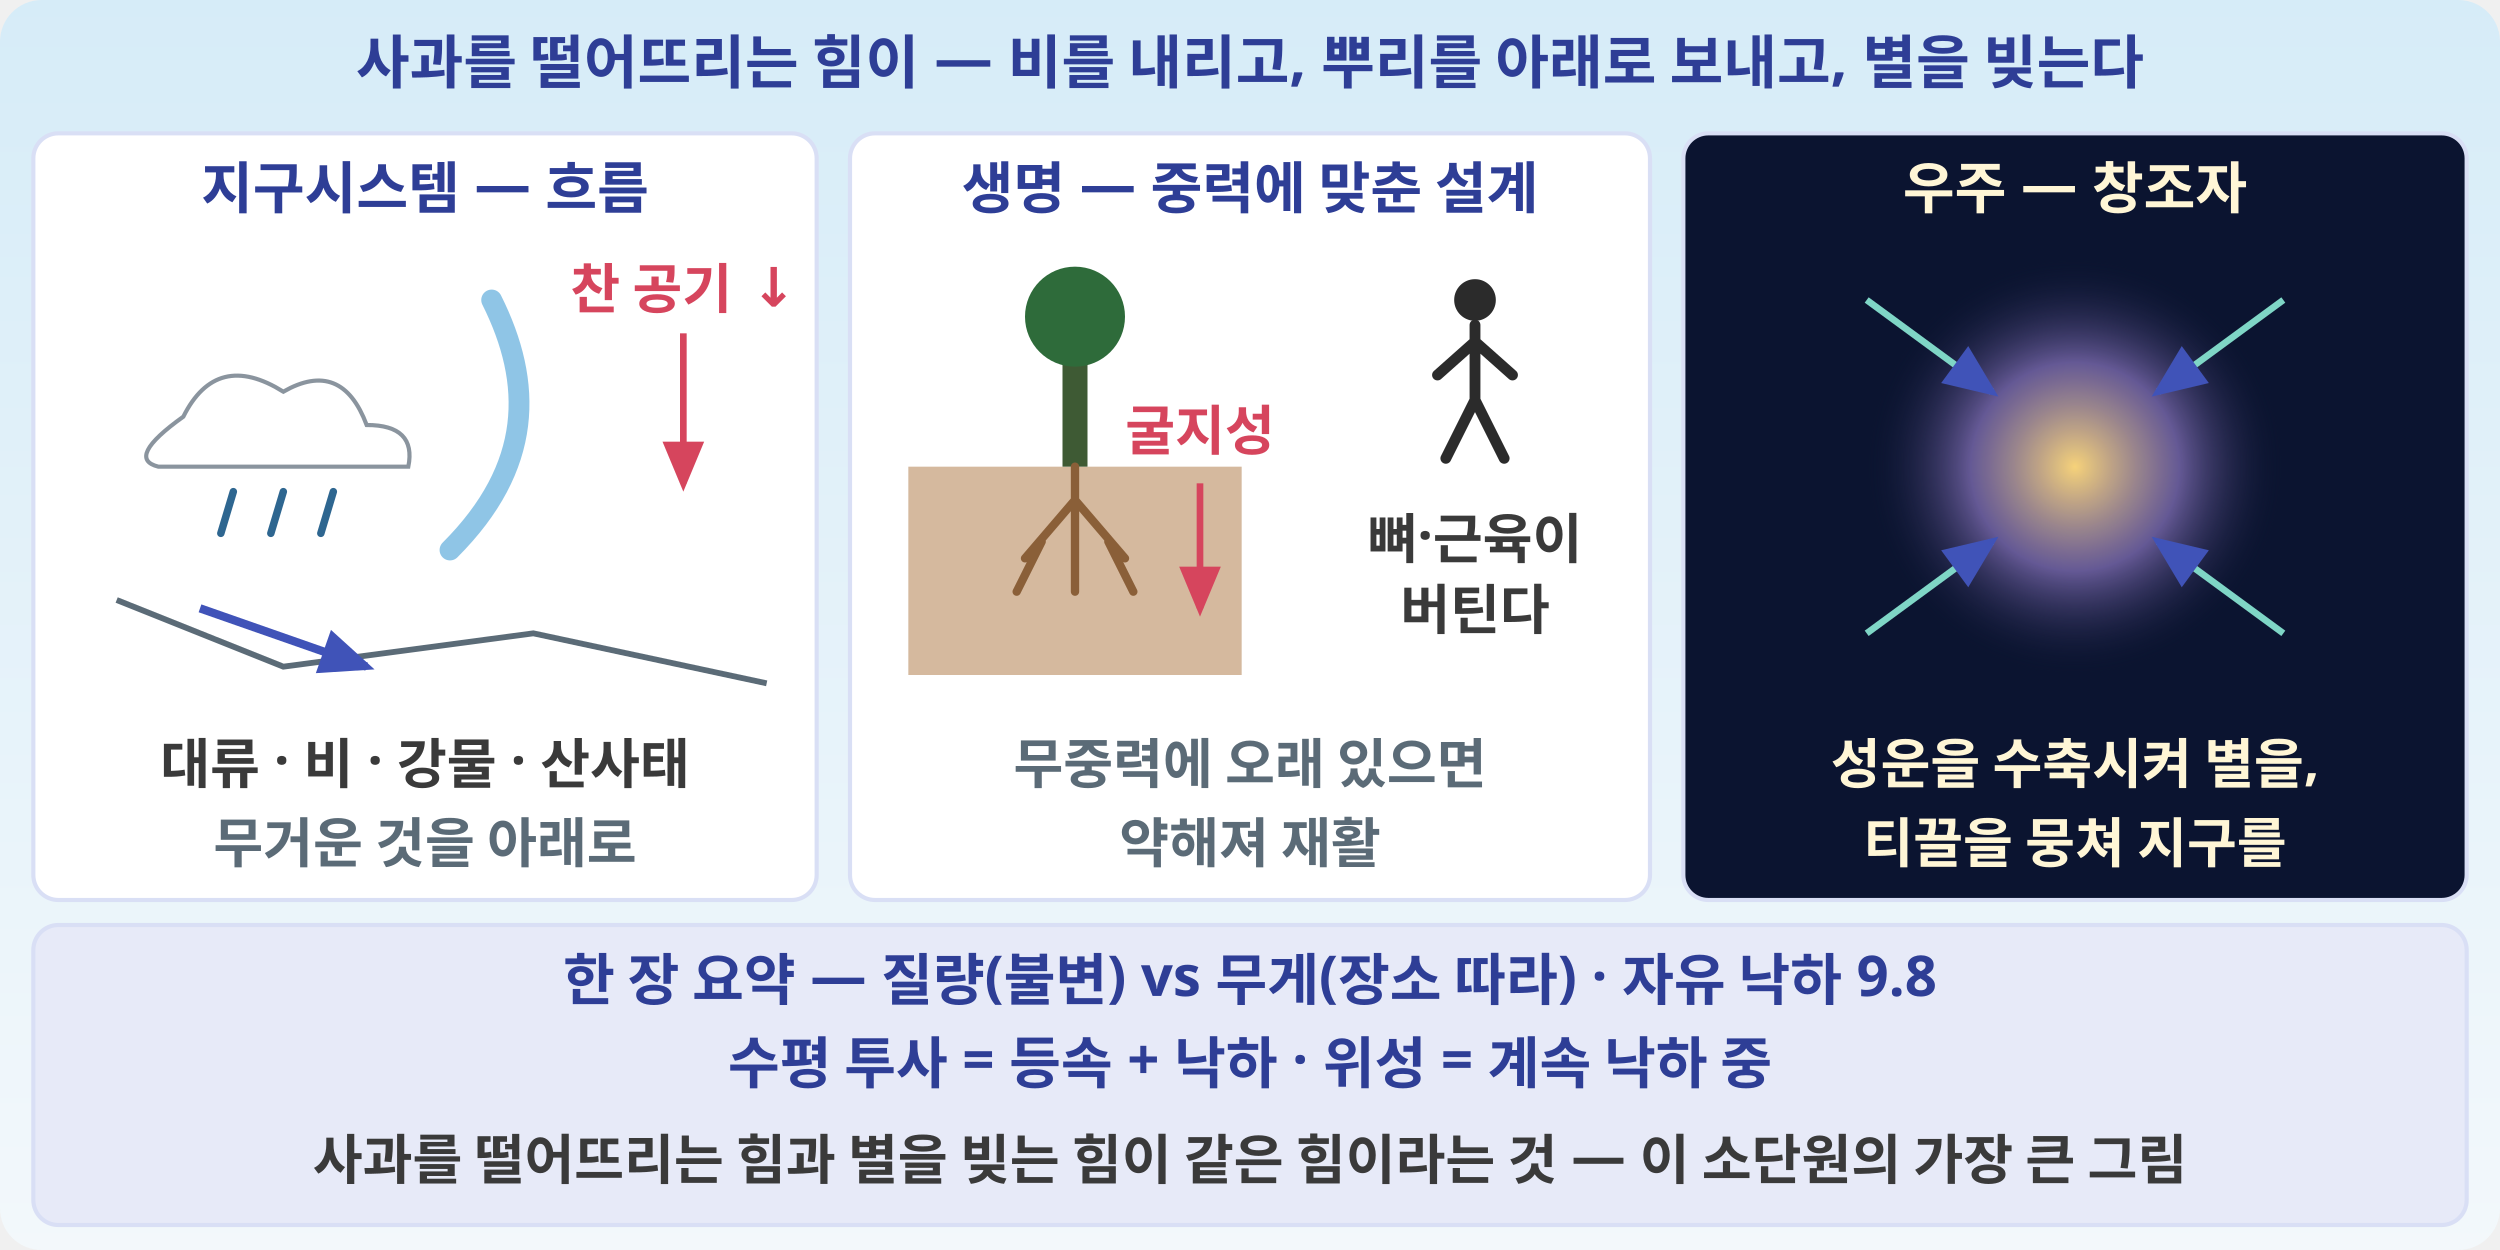
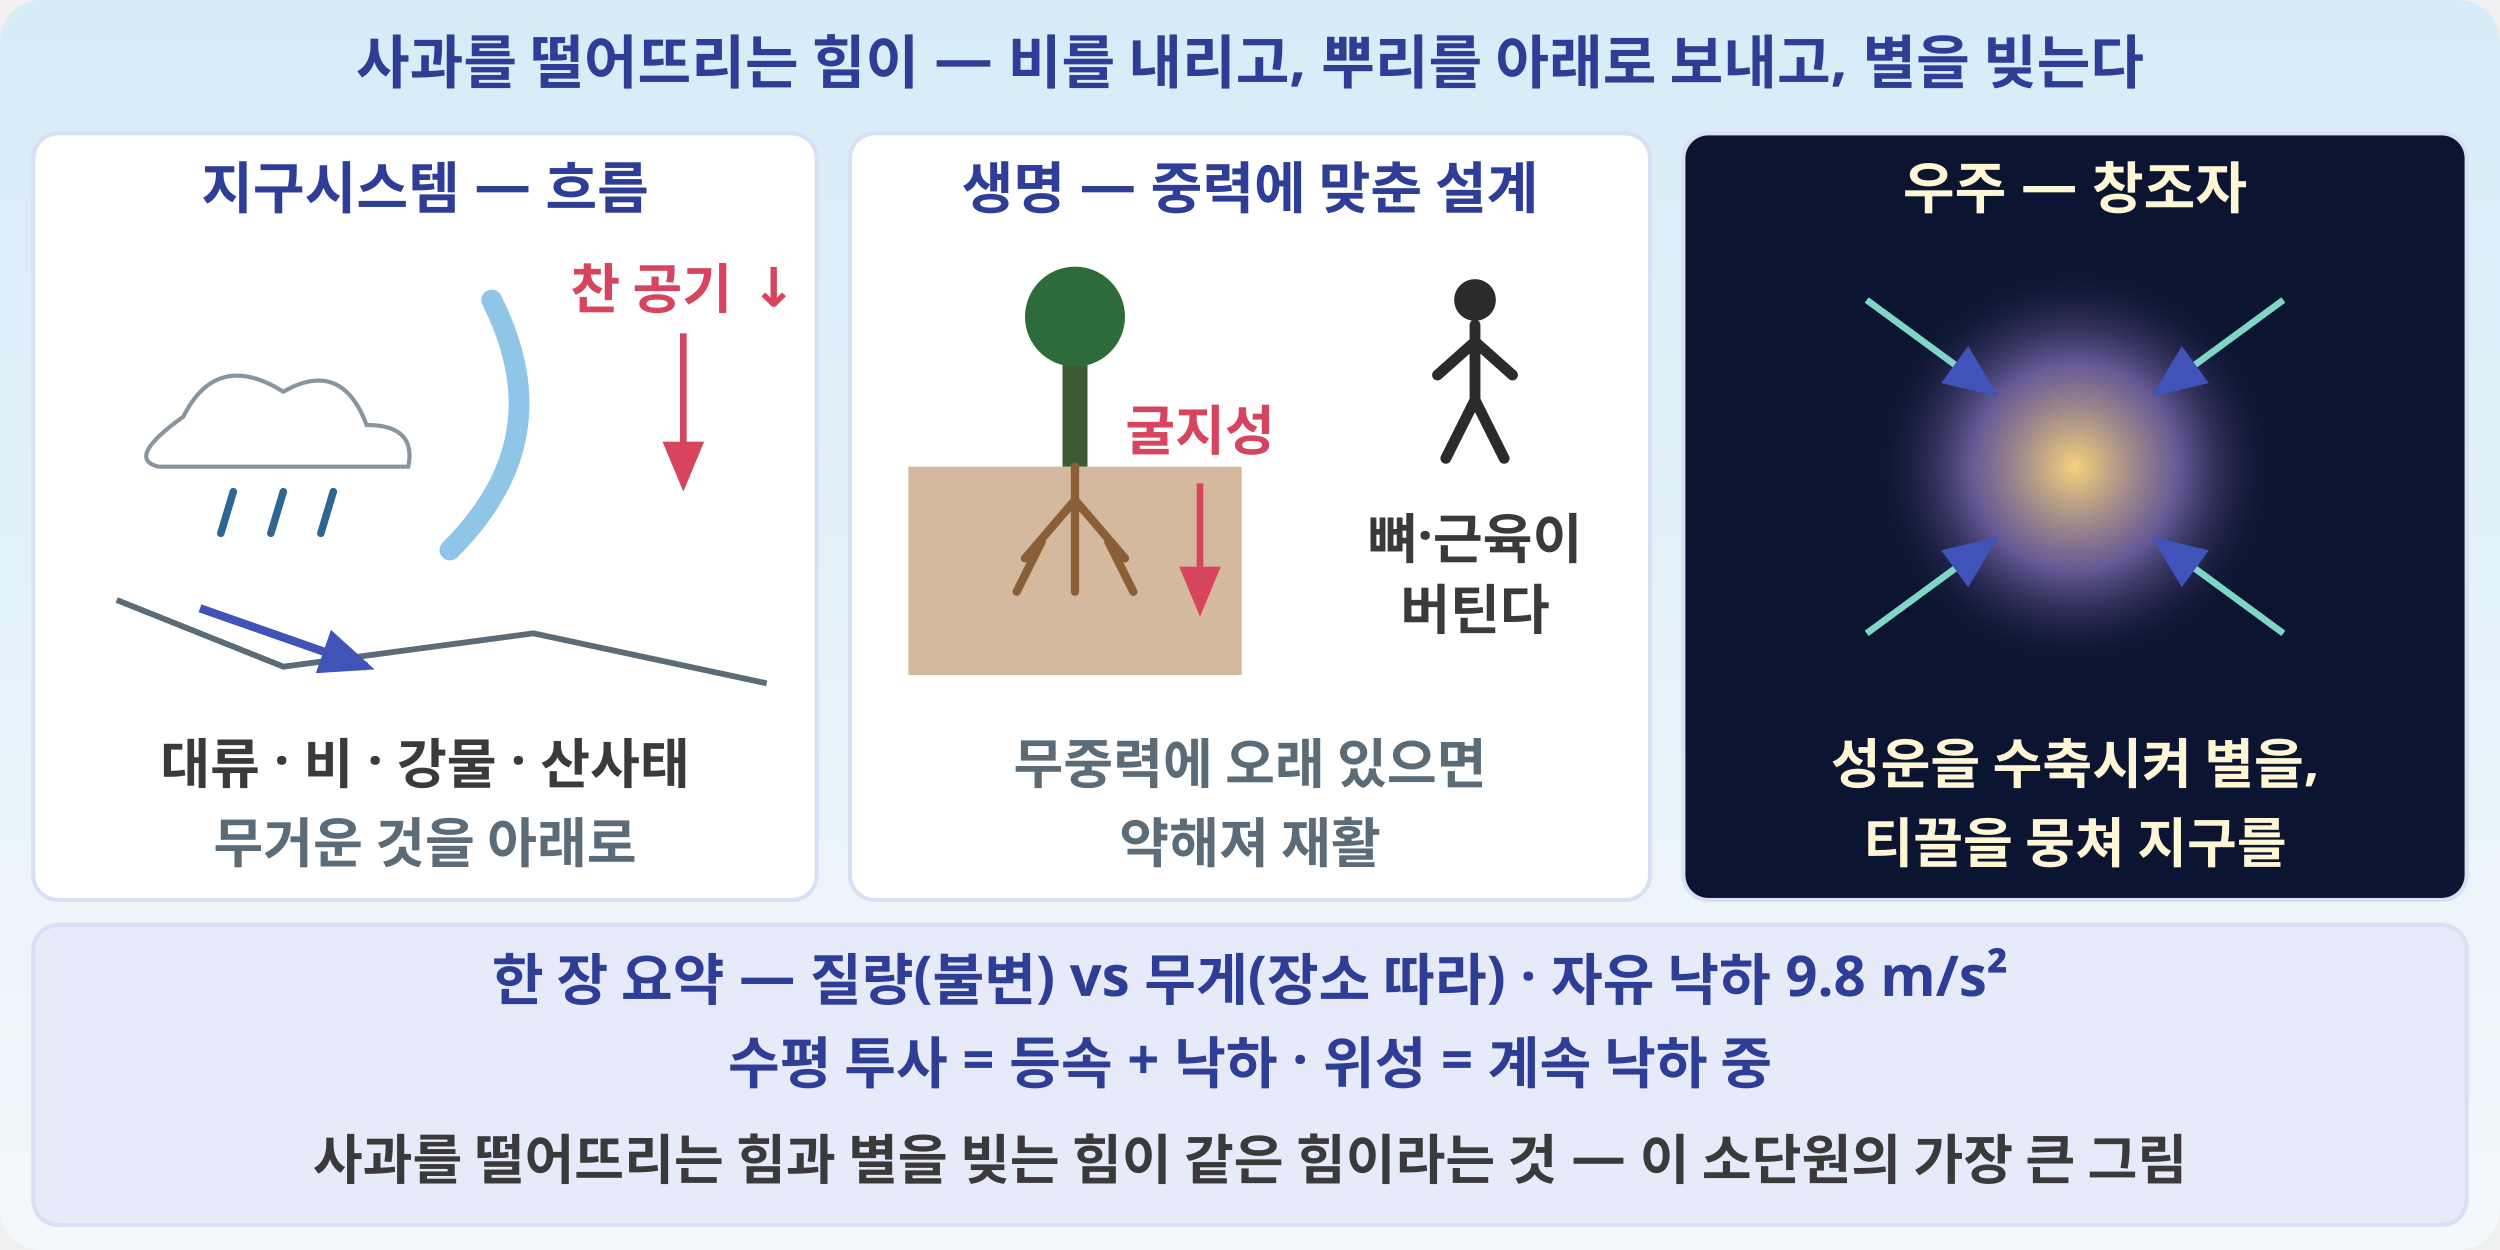
<svg width="600" height="300" viewBox="0 0 600 300" font-family="PC Sans">
  <defs>
    <marker id="arrB-1303-05" markerUnits="userSpaceOnUse" markerWidth="13" markerHeight="11" refX="11" refY="5.5" orient="auto">
      <path d="M0,0 L13,5.5 L0,11 Z" fill="#4053B8" />
    </marker>
    <marker id="arrBr-1303-05" markerUnits="userSpaceOnUse" markerWidth="12" markerHeight="10" refX="10" refY="5" orient="auto">
      <path d="M0,0 L12,5 L0,10 Z" fill="#D6455D" />
    </marker>
  </defs>
  <defs>
    <linearGradient id="y5sky-1303-05" x1="0" y1="0" x2="0" y2="1">
      <stop offset="0" stop-color="#D6ECF8" />
      <stop offset="1" stop-color="#F3F8FB" />
    </linearGradient>
    <radialGradient id="y5neb-1303-05" cx="0.5" cy="0.5" r="0.5">
      <stop offset="0" stop-color="#F6D27A" />
      <stop offset="0.5" stop-color="#7B6AAE" stop-opacity="0.8" />
      <stop offset="1" stop-color="#0B1430" stop-opacity="0" />
    </radialGradient>
  </defs>
  <rect width="600" height="300" rx="10" fill="url(#y5sky-1303-05)" />
  <text x="300" y="20" text-anchor="middle" font-size="14" font-weight="900" fill="#2E3E96">사과를 떨어뜨리는 힘이 — 비를 내리고, 뿌리를 아래로 보내고, 별을 빚는다</text>
  <g transform="translate(8,32)">
    <rect width="188" height="184" rx="6" fill="#FFFFFF" stroke="#D9DFF5" />
    <text x="94" y="18" text-anchor="middle" font-size="13.5" font-weight="900" fill="#2E3E96">지구시스템 — 흐름</text>
    <g transform="translate(60,60)">
      <path d="M-24,8 q8,-16 24,-6 q14,-8 20,8 q12,0 10,10 h-60 q-8,-2 6,-12 z" fill="#FFFFFF" stroke="#8A949E" stroke-width="1" />
      <g stroke="#2E6690" stroke-width="1.8" stroke-linecap="round">
        <line x1="-12" y1="26" x2="-15" y2="36" />
        <line x1="0" y1="26" x2="-3" y2="36" />
        <line x1="12" y1="26" x2="9" y2="36" />
      </g>
    </g>
    <path d="M110,40 C120,60 120,80 100,100" fill="none" stroke="#8FC5E6" stroke-width="5" stroke-linecap="round" />
    <path d="M156,48 v36" stroke="#D6455D" stroke-width="1.6" marker-end="url(#arrBr-1303-05)" />
    <text x="156" y="42" text-anchor="middle" font-size="13" font-weight="800" fill="#D6455D">찬 공기 ↓</text>
    <path d="M20,112 L60,128 L120,120 L176,132" fill="none" stroke="#5B6B77" stroke-width="1.4" />
    <g stroke="#4053B8" stroke-width="2" fill="none">
      <path d="M40,114 L80,128" marker-end="url(#arrB-1303-05)" />
    </g>
    <text x="94" y="156" text-anchor="middle" font-size="13" font-weight="900" fill="#3A3A3A">대류 · 비 · 강물 · 산사태</text>
    <text x="94" y="175" text-anchor="middle" font-size="13" font-weight="700" fill="#5B6B77">무거운 것을 아래로</text>
  </g>
  <g transform="translate(204,32)">
    <rect width="192" height="184" rx="6" fill="#FFFFFF" stroke="#D9DFF5" />
    <text x="96" y="18" text-anchor="middle" font-size="13.5" font-weight="900" fill="#2E3E96">생명 — 중력에 맞춘 설계</text>
    <rect x="14" y="80" width="80" height="50" fill="#B98A5E" opacity="0.6" />
    <g transform="translate(54,80)">
      <rect x="-3" y="-30" width="6" height="30" fill="#3E5A34" />
      <circle cy="-36" r="12" fill="#2E6B3A" />
      <g stroke="#8A5F38" stroke-width="2" fill="none" stroke-linecap="round">
        <path d="M0,0 v30 M0,8 l-12,14 M0,8 l12,14 M-8,18 l-6,12 M8,18 l6,12" />
      </g>
    </g>
    <path d="M84,84 v30" stroke="#D6455D" stroke-width="1.6" marker-end="url(#arrBr-1303-05)" />
    <text x="84" y="76" text-anchor="middle" font-size="13" font-weight="800" fill="#D6455D">굴지성</text>
    <g transform="translate(150,70)" stroke="#2B2B2B" stroke-width="2.6" stroke-linecap="round" fill="none">
      <circle cy="-30" r="5" fill="#2B2B2B" stroke="none" />
      <path d="M0,-24 v18 M0,-6 l-7,14 M0,-6 l7,14 M0,-20 l-9,8 M0,-20 l9,8" />
    </g>
    <text x="150" y="102" text-anchor="middle" font-size="13" font-weight="800" fill="#3A3A3A">뼈·근육이<tspan x="150" dy="17">버틴다</tspan>
    </text>
    <text x="96" y="156" text-anchor="middle" font-size="13" font-weight="700" fill="#5B6B77">무중력에 오래 있으면<tspan x="96" dy="19">약해져 재활</tspan>
    </text>
  </g>
  <g transform="translate(404,32)">
    <rect width="188" height="184" rx="6" fill="#0B1430" stroke="#D9DFF5" />
    <text x="94" y="18" text-anchor="middle" font-size="13.5" font-weight="900" fill="#FFF6D6">우주 — 창조자</text>
    <circle cx="94" cy="80" r="50" fill="url(#y5neb-1303-05)" />
    <g stroke="#7FD6C6" stroke-width="1.6" fill="none">
      <path d="M44,40 L74,62" marker-end="url(#arrB-1303-05)" />
      <path d="M144,40 L114,62" marker-end="url(#arrB-1303-05)" />
      <path d="M44,120 L74,98" marker-end="url(#arrB-1303-05)" />
      <path d="M144,120 L114,98" marker-end="url(#arrB-1303-05)" />
    </g>
    <text x="94" y="156" text-anchor="middle" font-size="13" font-weight="900" fill="#FFF6D6">성운을 수축시켜 별을,<tspan x="94" dy="19">티끌을 뭉쳐 지구를</tspan>
    </text>
  </g>
  <rect x="8" y="222" width="584" height="72" rx="6" fill="#E7EAF8" stroke="#D9DFF5" />
-   <text x="300" y="240" text-anchor="middle" font-size="13.5" font-weight="900" fill="#2E3E96">한 장 요약 — 질량(불변) vs 무게(장소 따라) · 자유 낙하 9.8<tspan x="300" dy="20">수평 투사 = 등속 + 낙하 · 위성 = 계속 낙하 중</tspan>
+   <text x="300" y="240" text-anchor="middle" font-size="13.5" font-weight="900" fill="#2E3E96">한 장 요약 — 질량(불변) vs 무게(장소 따라) · 자유 낙하 9.8 m/s²<tspan x="300" dy="20">수평 투사 = 등속 + 낙하 · 위성 = 계속 낙하 중</tspan>
  </text>
  <text x="300" y="283" text-anchor="middle" font-size="13" font-weight="700" fill="#3A3A3A">사과를 떨어뜨리는 힘과 별을 빚는 힘이 같은 힘이라는 것 — 이 소단원의 가장 큰 그림</text>
</svg>
